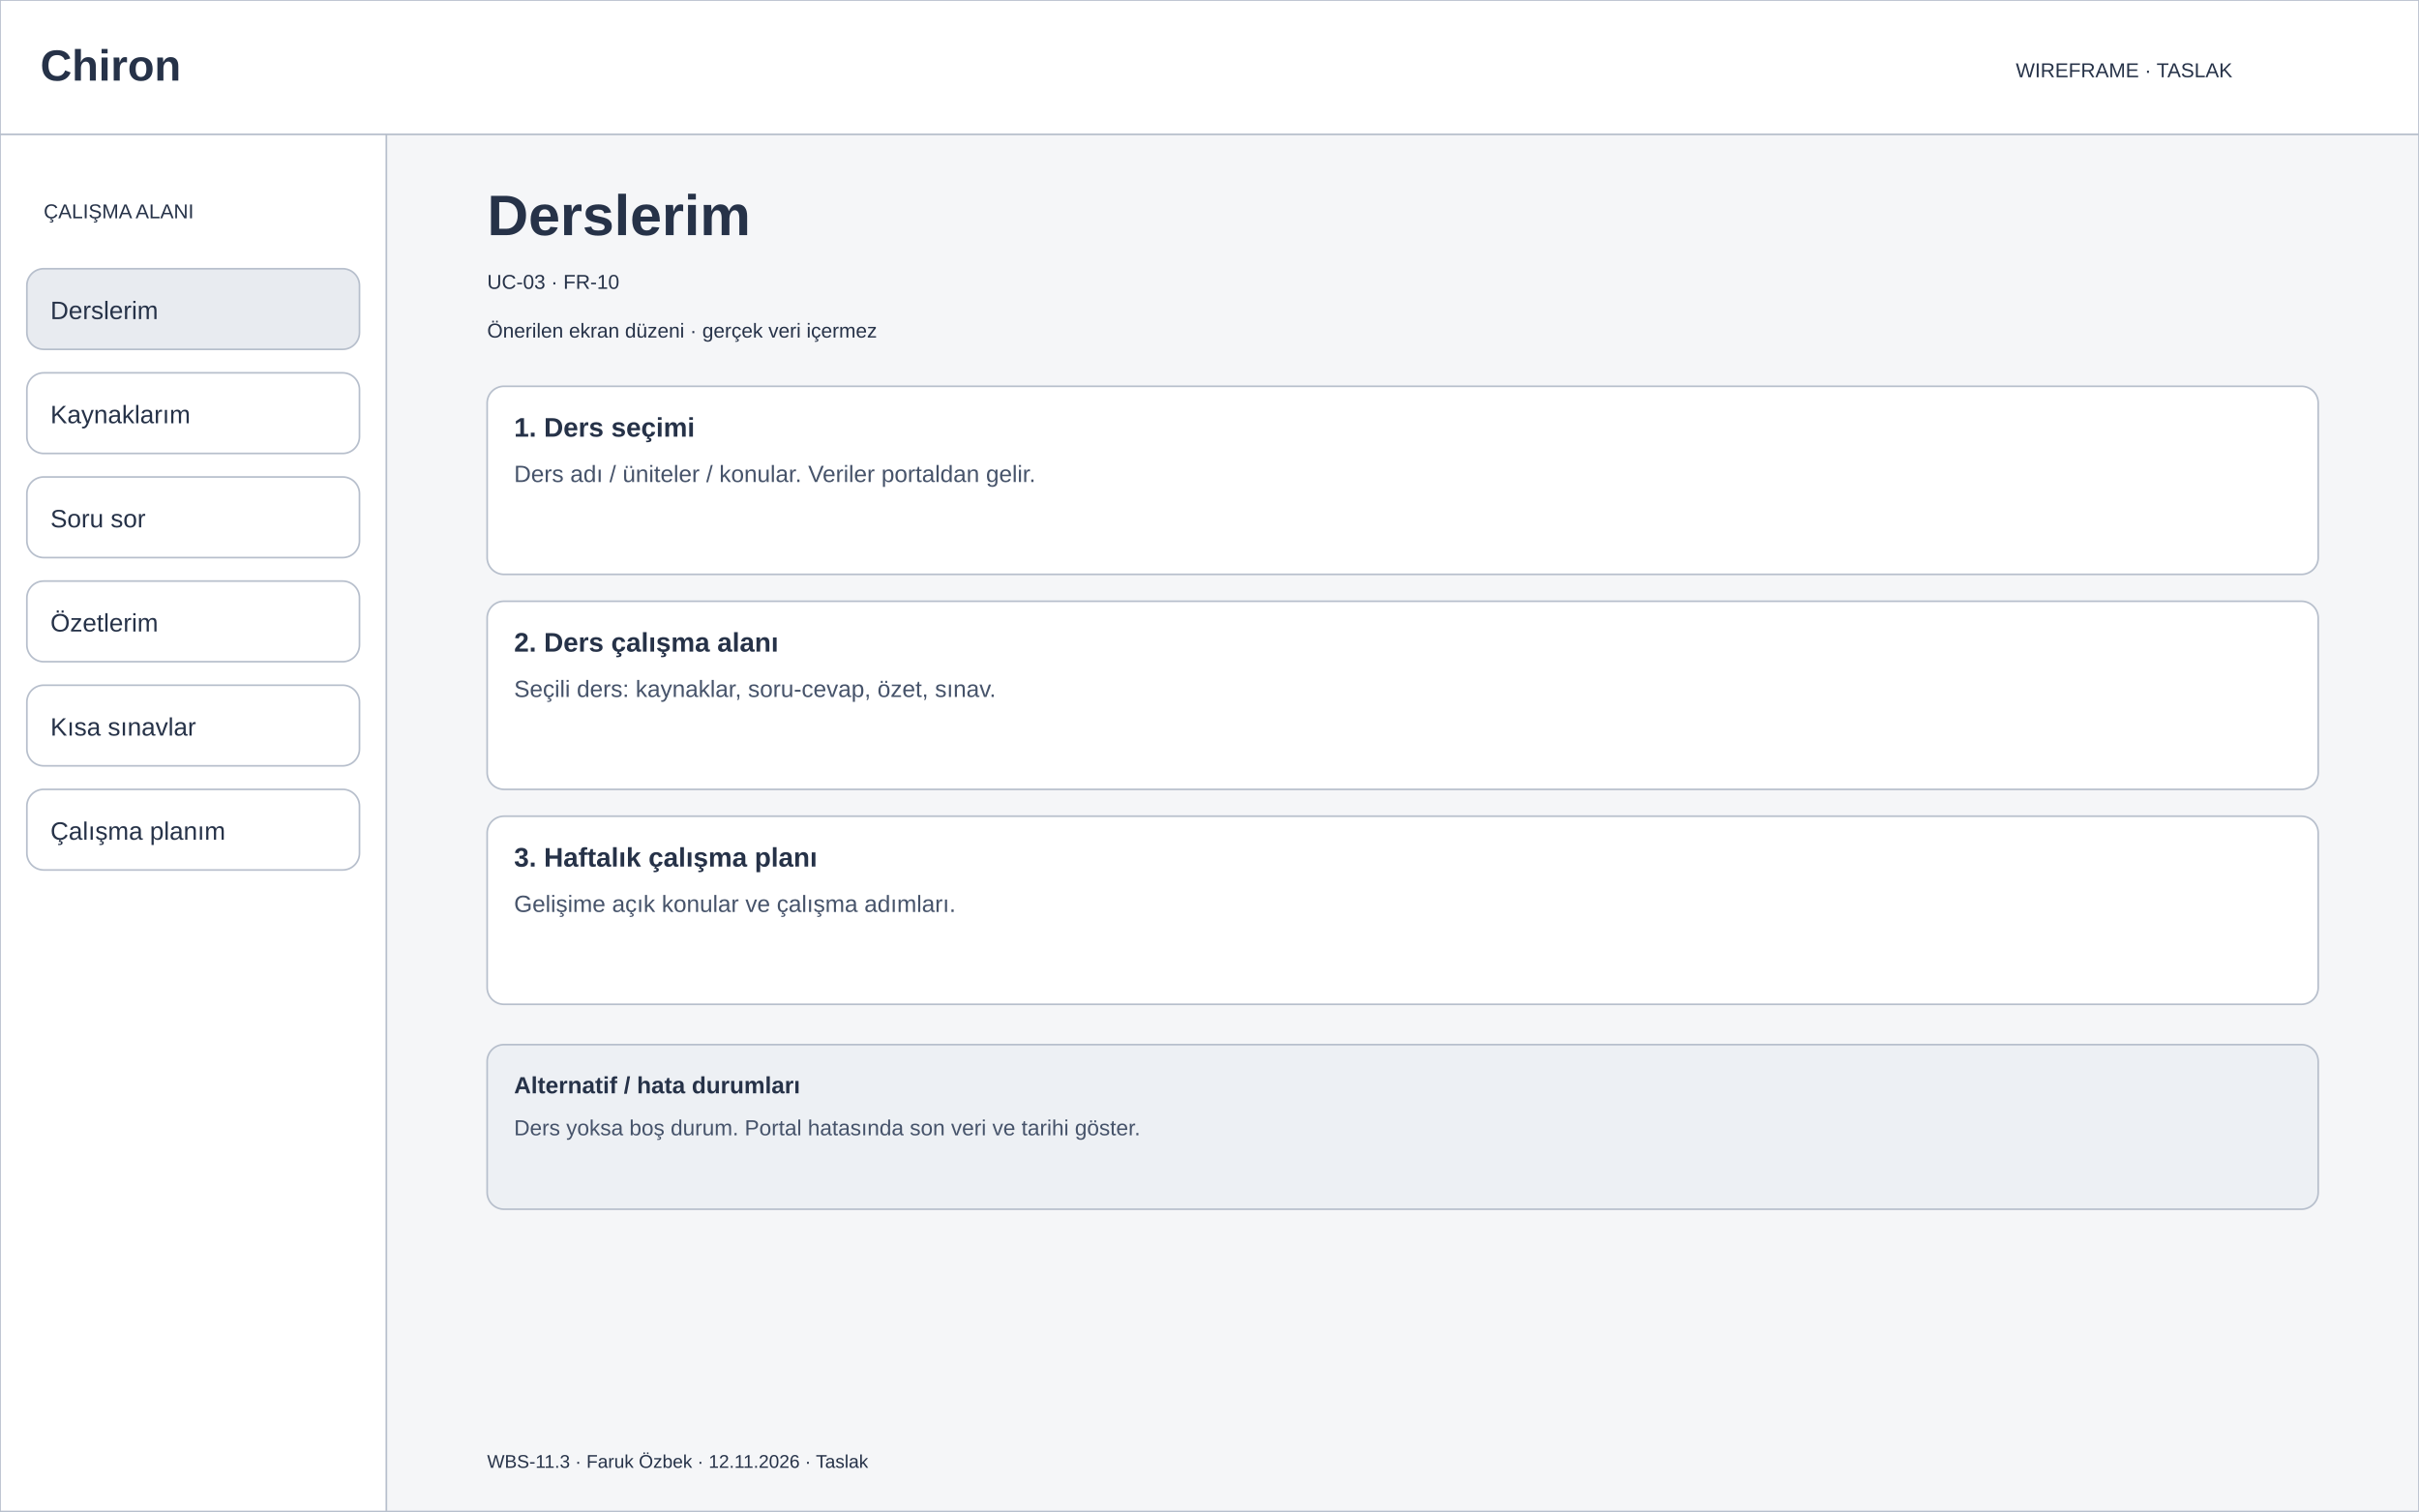
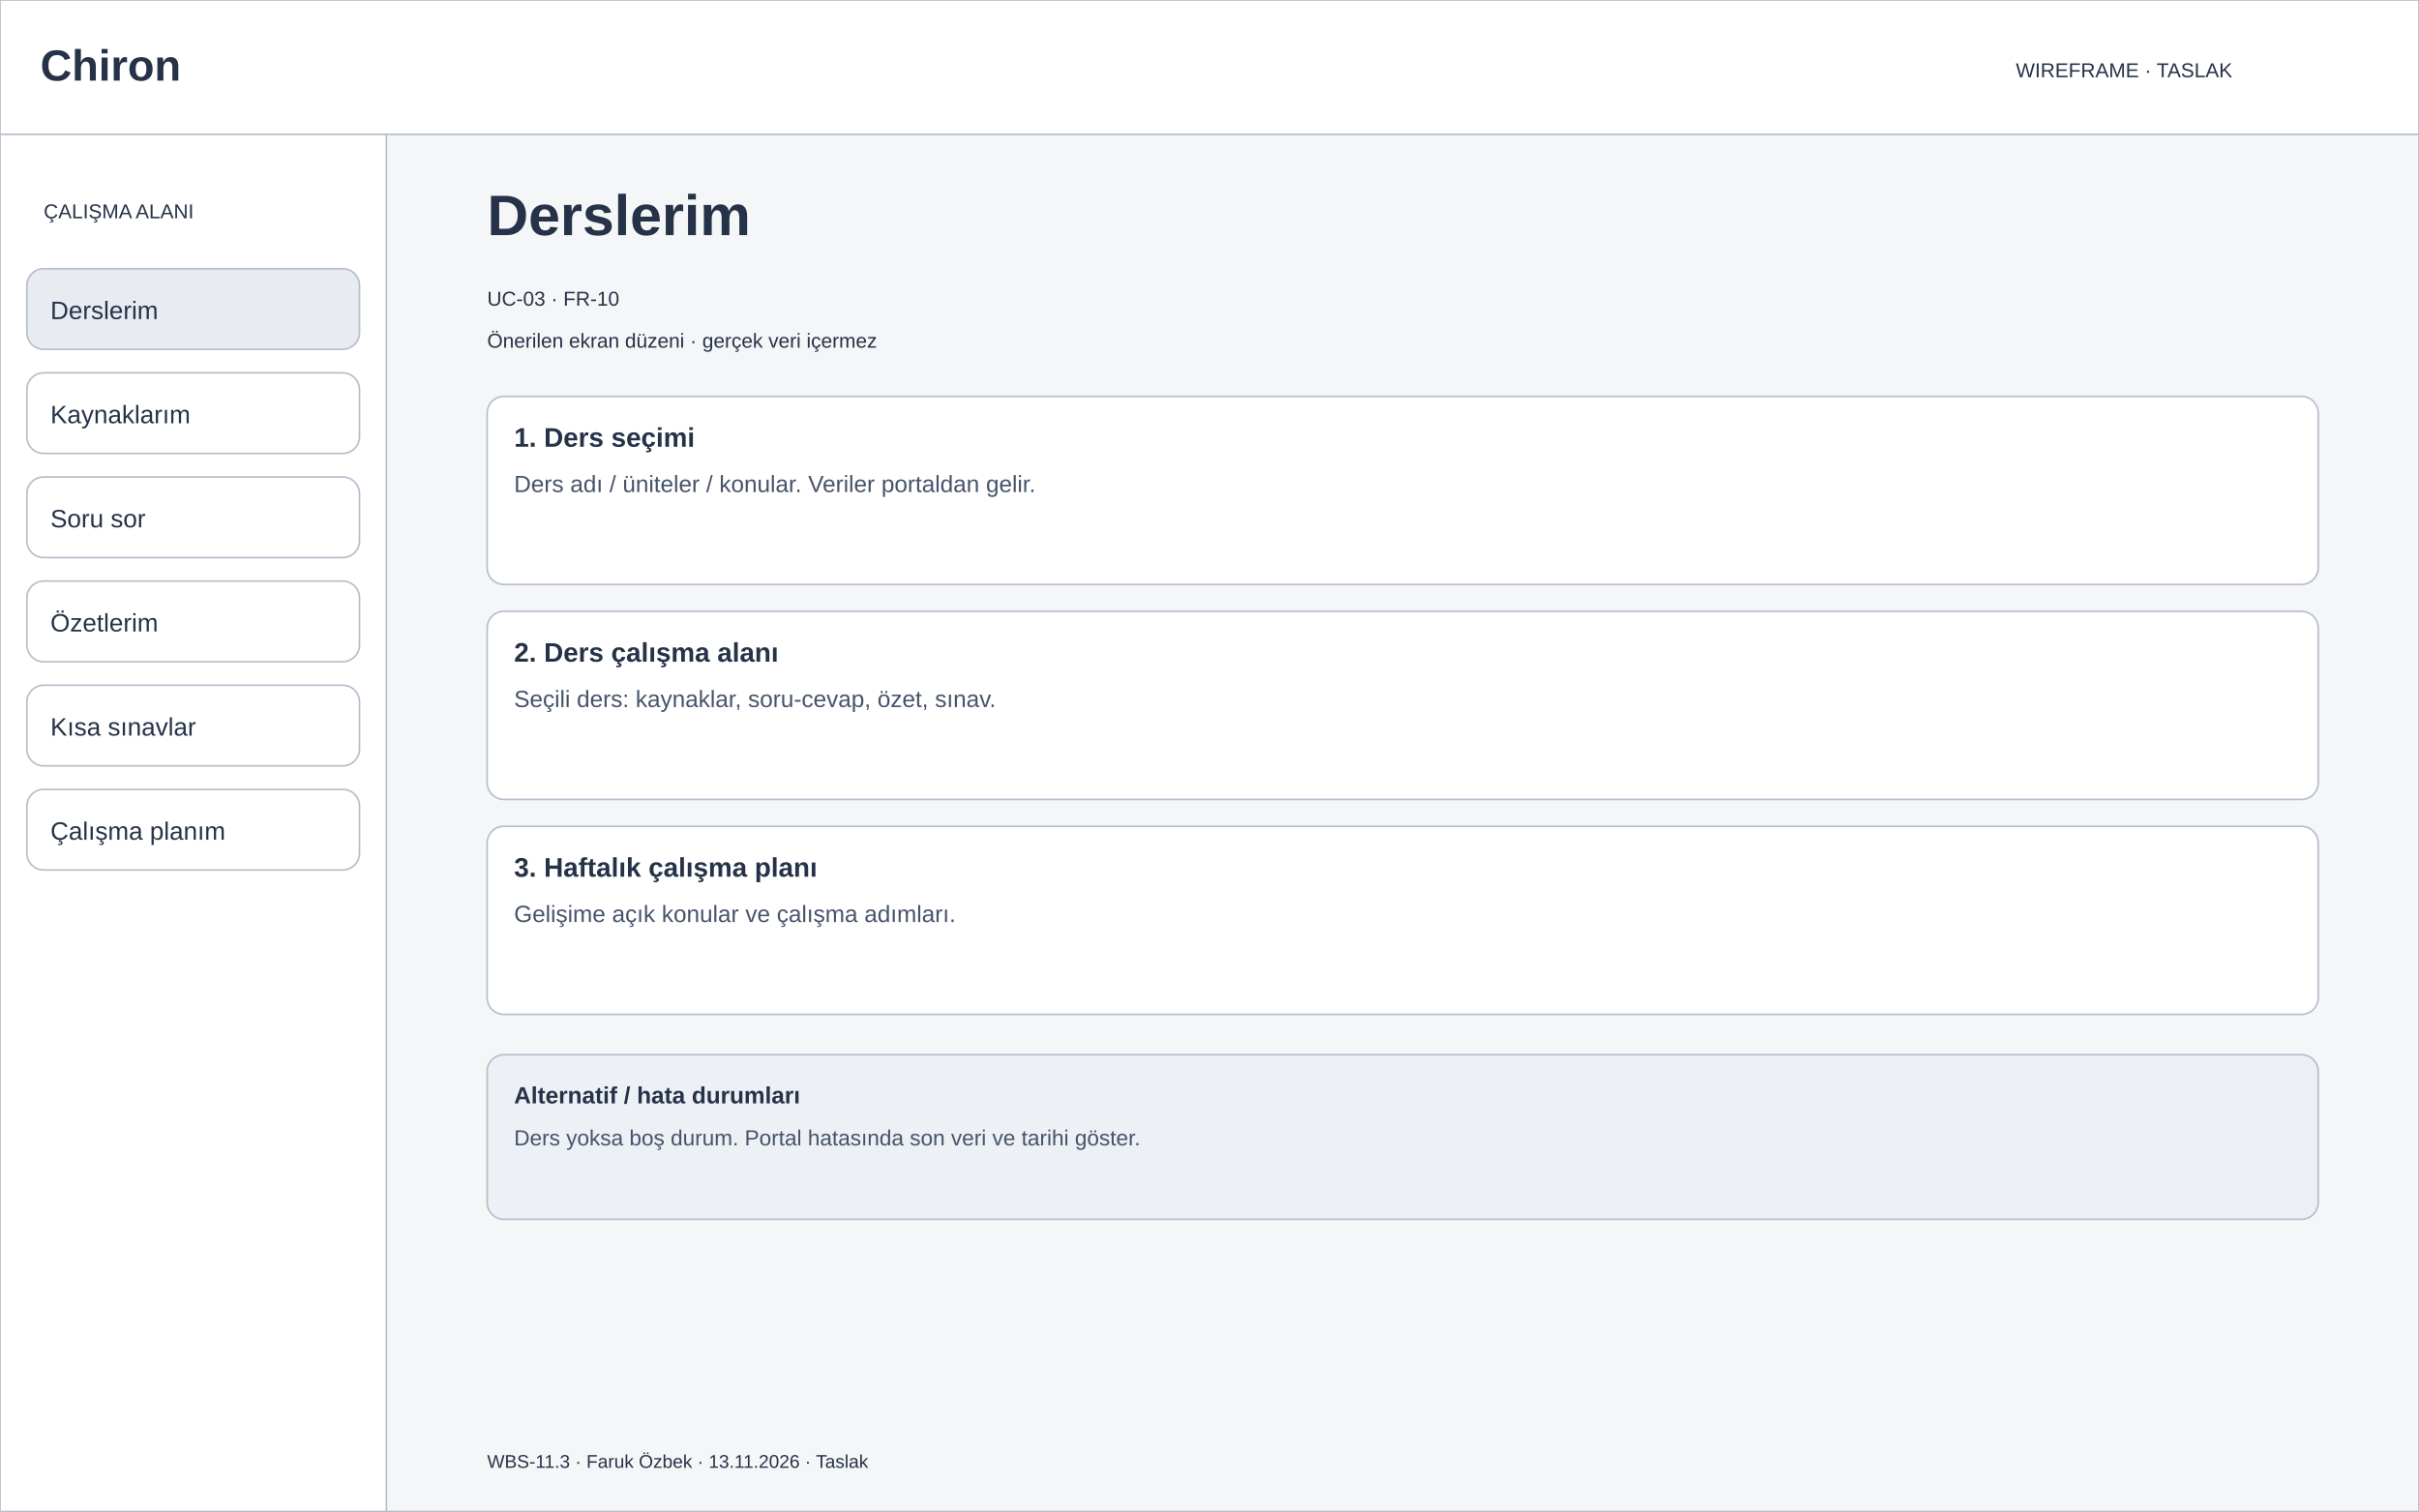
<svg xmlns="http://www.w3.org/2000/svg" width="1440" height="900" viewBox="0 0 1440 900" role="img" aria-labelledby="title desc">
  <rect x="0" y="0" width="1440" height="900" rx="0" fill="#f5f6f8" stroke="#b7bfcc" />
  <rect x="0" y="0" width="1440" height="80" rx="0" fill="#fff" stroke="#b7bfcc" />
  <text x="24" y="48" font-family="Arial, sans-serif" font-size="26" fill="#263248" font-weight="700">Chiron</text>
  <text x="1200" y="46" font-family="Arial, sans-serif" font-size="12" fill="#263248" font-weight="400">WIREFRAME · TASLAK</text>
  <rect x="0" y="80" width="230" height="820" rx="0" fill="#fff" stroke="#b7bfcc" />
  <text x="26" y="130" font-family="Arial, sans-serif" font-size="12" fill="#263248" font-weight="400">ÇALIŞMA ALANI</text>
  <a href="index.html#courses" target="_top">
    <rect x="16" y="160" width="198" height="48" rx="10" fill="#e8ebf0" stroke="#b7bfcc" />
    <text x="30" y="190" font-family="Arial, sans-serif" font-size="15" fill="#263248" font-weight="400">Derslerim</text>
  </a>
  <a href="index.html#sources" target="_top">
    <rect x="16" y="222" width="198" height="48" rx="10" fill="#fff" stroke="#b7bfcc" />
    <text x="30" y="252" font-family="Arial, sans-serif" font-size="15" fill="#263248" font-weight="400">Kaynaklarım</text>
  </a>
  <a href="index.html#questions" target="_top">
    <rect x="16" y="284" width="198" height="48" rx="10" fill="#fff" stroke="#b7bfcc" />
    <text x="30" y="314" font-family="Arial, sans-serif" font-size="15" fill="#263248" font-weight="400">Soru sor</text>
  </a>
  <a href="index.html#summaries" target="_top">
    <rect x="16" y="346" width="198" height="48" rx="10" fill="#fff" stroke="#b7bfcc" />
    <text x="30" y="376" font-family="Arial, sans-serif" font-size="15" fill="#263248" font-weight="400">Özetlerim</text>
  </a>
  <a href="index.html#quiz" target="_top">
    <rect x="16" y="408" width="198" height="48" rx="10" fill="#fff" stroke="#b7bfcc" />
    <text x="30" y="438" font-family="Arial, sans-serif" font-size="15" fill="#263248" font-weight="400">Kısa sınavlar</text>
  </a>
  <a href="index.html#planner" target="_top">
    <rect x="16" y="470" width="198" height="48" rx="10" fill="#fff" stroke="#b7bfcc" />
    <text x="30" y="500" font-family="Arial, sans-serif" font-size="15" fill="#263248" font-weight="400">Çalışma planım</text>
  </a>
  <text x="290" y="140" font-family="Arial, sans-serif" font-size="34" fill="#263248" font-weight="700">Derslerim</text>
-   <text x="290" y="172" font-family="Arial, sans-serif" font-size="12" fill="#263248" font-weight="400">UC-03 · FR-10</text>
-   <text x="290" y="201" font-family="Arial, sans-serif" font-size="12" fill="#263248" font-weight="400">Önerilen ekran düzeni · gerçek veri içermez</text>
-   <rect x="290" y="230" width="1090" height="112" rx="10" fill="#fff" stroke="#b7bfcc" />
-   <text x="306" y="260" font-family="Arial, sans-serif" font-size="16" fill="#263248" font-weight="700">1. Ders seçimi</text>
-   <text x="306" y="287" font-family="Arial, sans-serif" font-size="14" fill="#46536a" font-weight="400">Ders adı / üniteler / konular. Veriler portaldan gelir.</text>
-   <rect x="290" y="358" width="1090" height="112" rx="10" fill="#fff" stroke="#b7bfcc" />
-   <text x="306" y="388" font-family="Arial, sans-serif" font-size="16" fill="#263248" font-weight="700">2. Ders çalışma alanı</text>
-   <text x="306" y="415" font-family="Arial, sans-serif" font-size="14" fill="#46536a" font-weight="400">Seçili ders: kaynaklar, soru-cevap, özet, sınav.</text>
-   <rect x="290" y="486" width="1090" height="112" rx="10" fill="#fff" stroke="#b7bfcc" />
-   <text x="306" y="516" font-family="Arial, sans-serif" font-size="16" fill="#263248" font-weight="700">3. Haftalık çalışma planı</text>
-   <text x="306" y="543" font-family="Arial, sans-serif" font-size="14" fill="#46536a" font-weight="400">Gelişime açık konular ve çalışma adımları.</text>
-   <rect x="290" y="622" width="1090" height="98" rx="10" fill="#edf0f4" stroke="#b7bfcc" />
-   <text x="306" y="651" font-family="Arial, sans-serif" font-size="14" fill="#263248" font-weight="700">Alternatif / hata durumları</text>
-   <text x="306" y="676" font-family="Arial, sans-serif" font-size="13" fill="#46536a" font-weight="400">Ders yoksa boş durum. Portal hatasında son veri ve tarihi göster.</text>
-   <text x="290" y="874" font-family="Arial, sans-serif" font-size="11" fill="#263248" font-weight="400">WBS-11.3 · Faruk Özbek · 12.11.2026 · Taslak</text>
+   <text x="290" y="182" font-family="Arial, sans-serif" font-size="12" fill="#263248" font-weight="400">UC-03 · FR-10</text>
+   <text x="290" y="207" font-family="Arial, sans-serif" font-size="12" fill="#263248" font-weight="400">Önerilen ekran düzeni · gerçek veri içermez</text>
+   <rect x="290" y="236" width="1090" height="112" rx="10" fill="#fff" stroke="#b7bfcc" />
+   <text x="306" y="266" font-family="Arial, sans-serif" font-size="16" fill="#263248" font-weight="700">1. Ders seçimi</text>
+   <text x="306" y="293" font-family="Arial, sans-serif" font-size="14" fill="#46536a" font-weight="400">Ders adı / üniteler / konular. Veriler portaldan gelir.</text>
+   <rect x="290" y="364" width="1090" height="112" rx="10" fill="#fff" stroke="#b7bfcc" />
+   <text x="306" y="394" font-family="Arial, sans-serif" font-size="16" fill="#263248" font-weight="700">2. Ders çalışma alanı</text>
+   <text x="306" y="421" font-family="Arial, sans-serif" font-size="14" fill="#46536a" font-weight="400">Seçili ders: kaynaklar, soru-cevap, özet, sınav.</text>
+   <rect x="290" y="492" width="1090" height="112" rx="10" fill="#fff" stroke="#b7bfcc" />
+   <text x="306" y="522" font-family="Arial, sans-serif" font-size="16" fill="#263248" font-weight="700">3. Haftalık çalışma planı</text>
+   <text x="306" y="549" font-family="Arial, sans-serif" font-size="14" fill="#46536a" font-weight="400">Gelişime açık konular ve çalışma adımları.</text>
+   <rect x="290" y="628" width="1090" height="98" rx="10" fill="#edf0f4" stroke="#b7bfcc" />
+   <text x="306" y="657" font-family="Arial, sans-serif" font-size="14" fill="#263248" font-weight="700">Alternatif / hata durumları</text>
+   <text x="306" y="682" font-family="Arial, sans-serif" font-size="13" fill="#46536a" font-weight="400">Ders yoksa boş durum. Portal hatasında son veri ve tarihi göster.</text>
+   <text x="290" y="874" font-family="Arial, sans-serif" font-size="11" fill="#263248" font-weight="400">WBS-11.3 · Faruk Özbek · 13.11.2026 · Taslak</text>
</svg>
